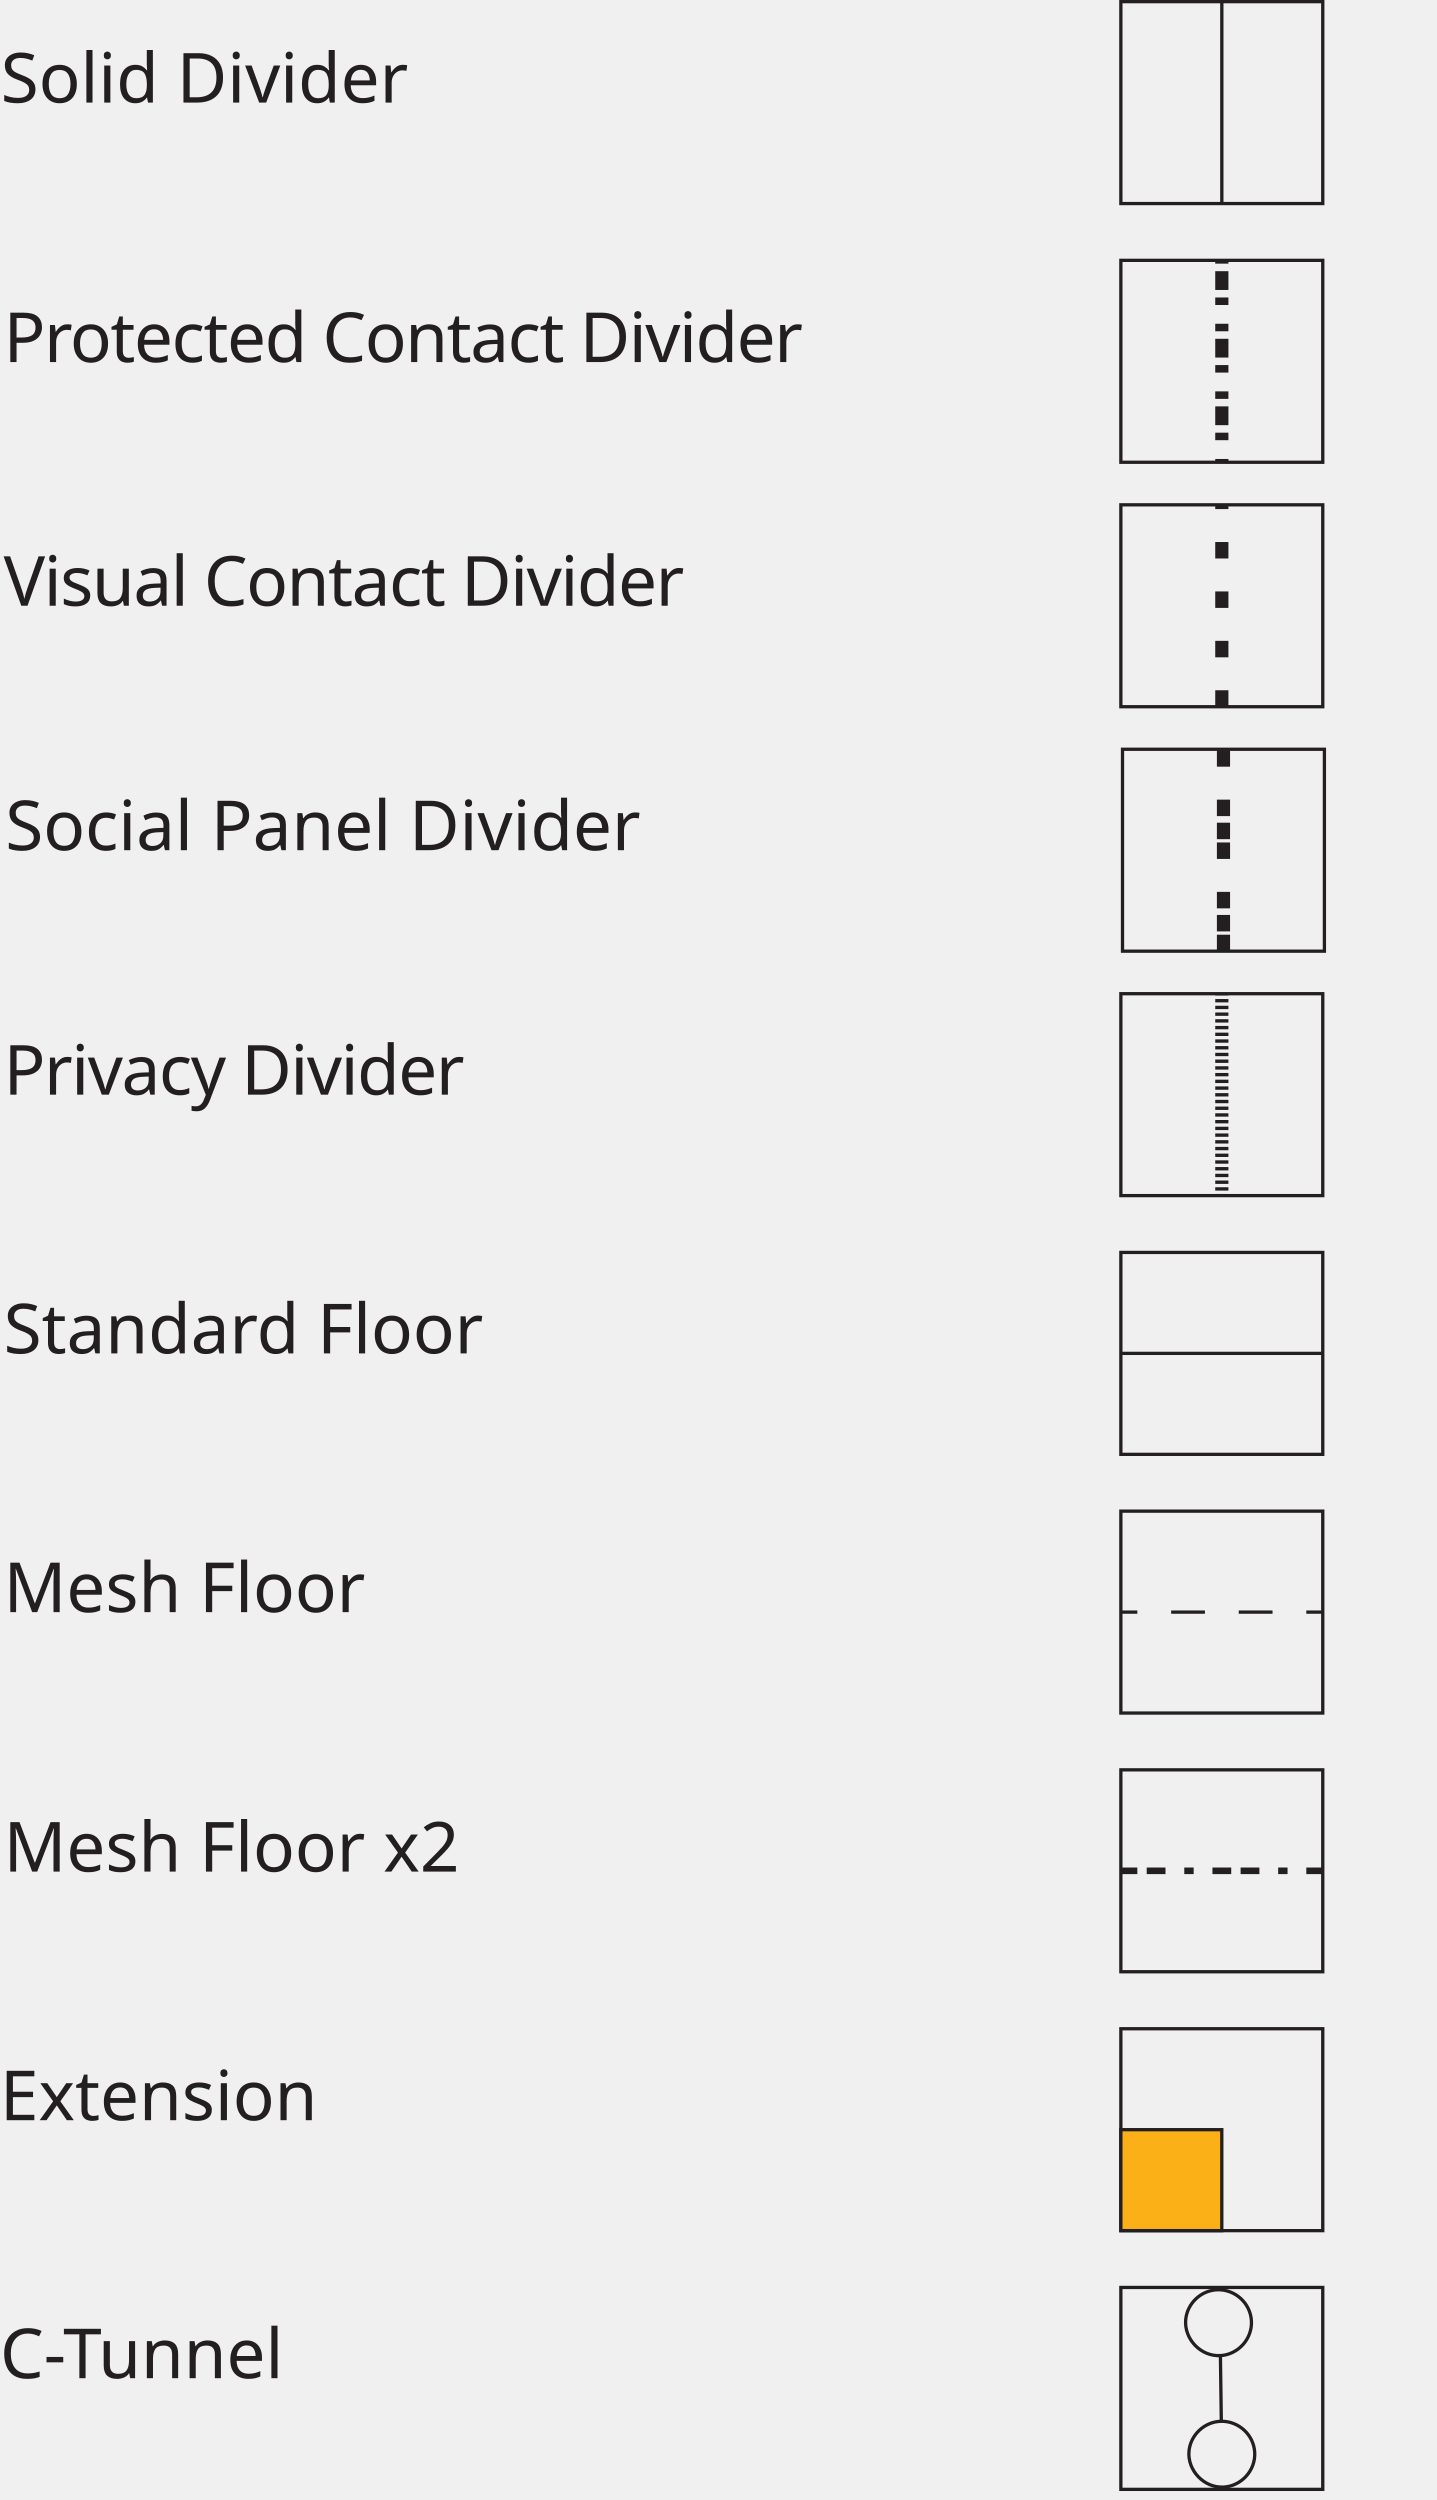
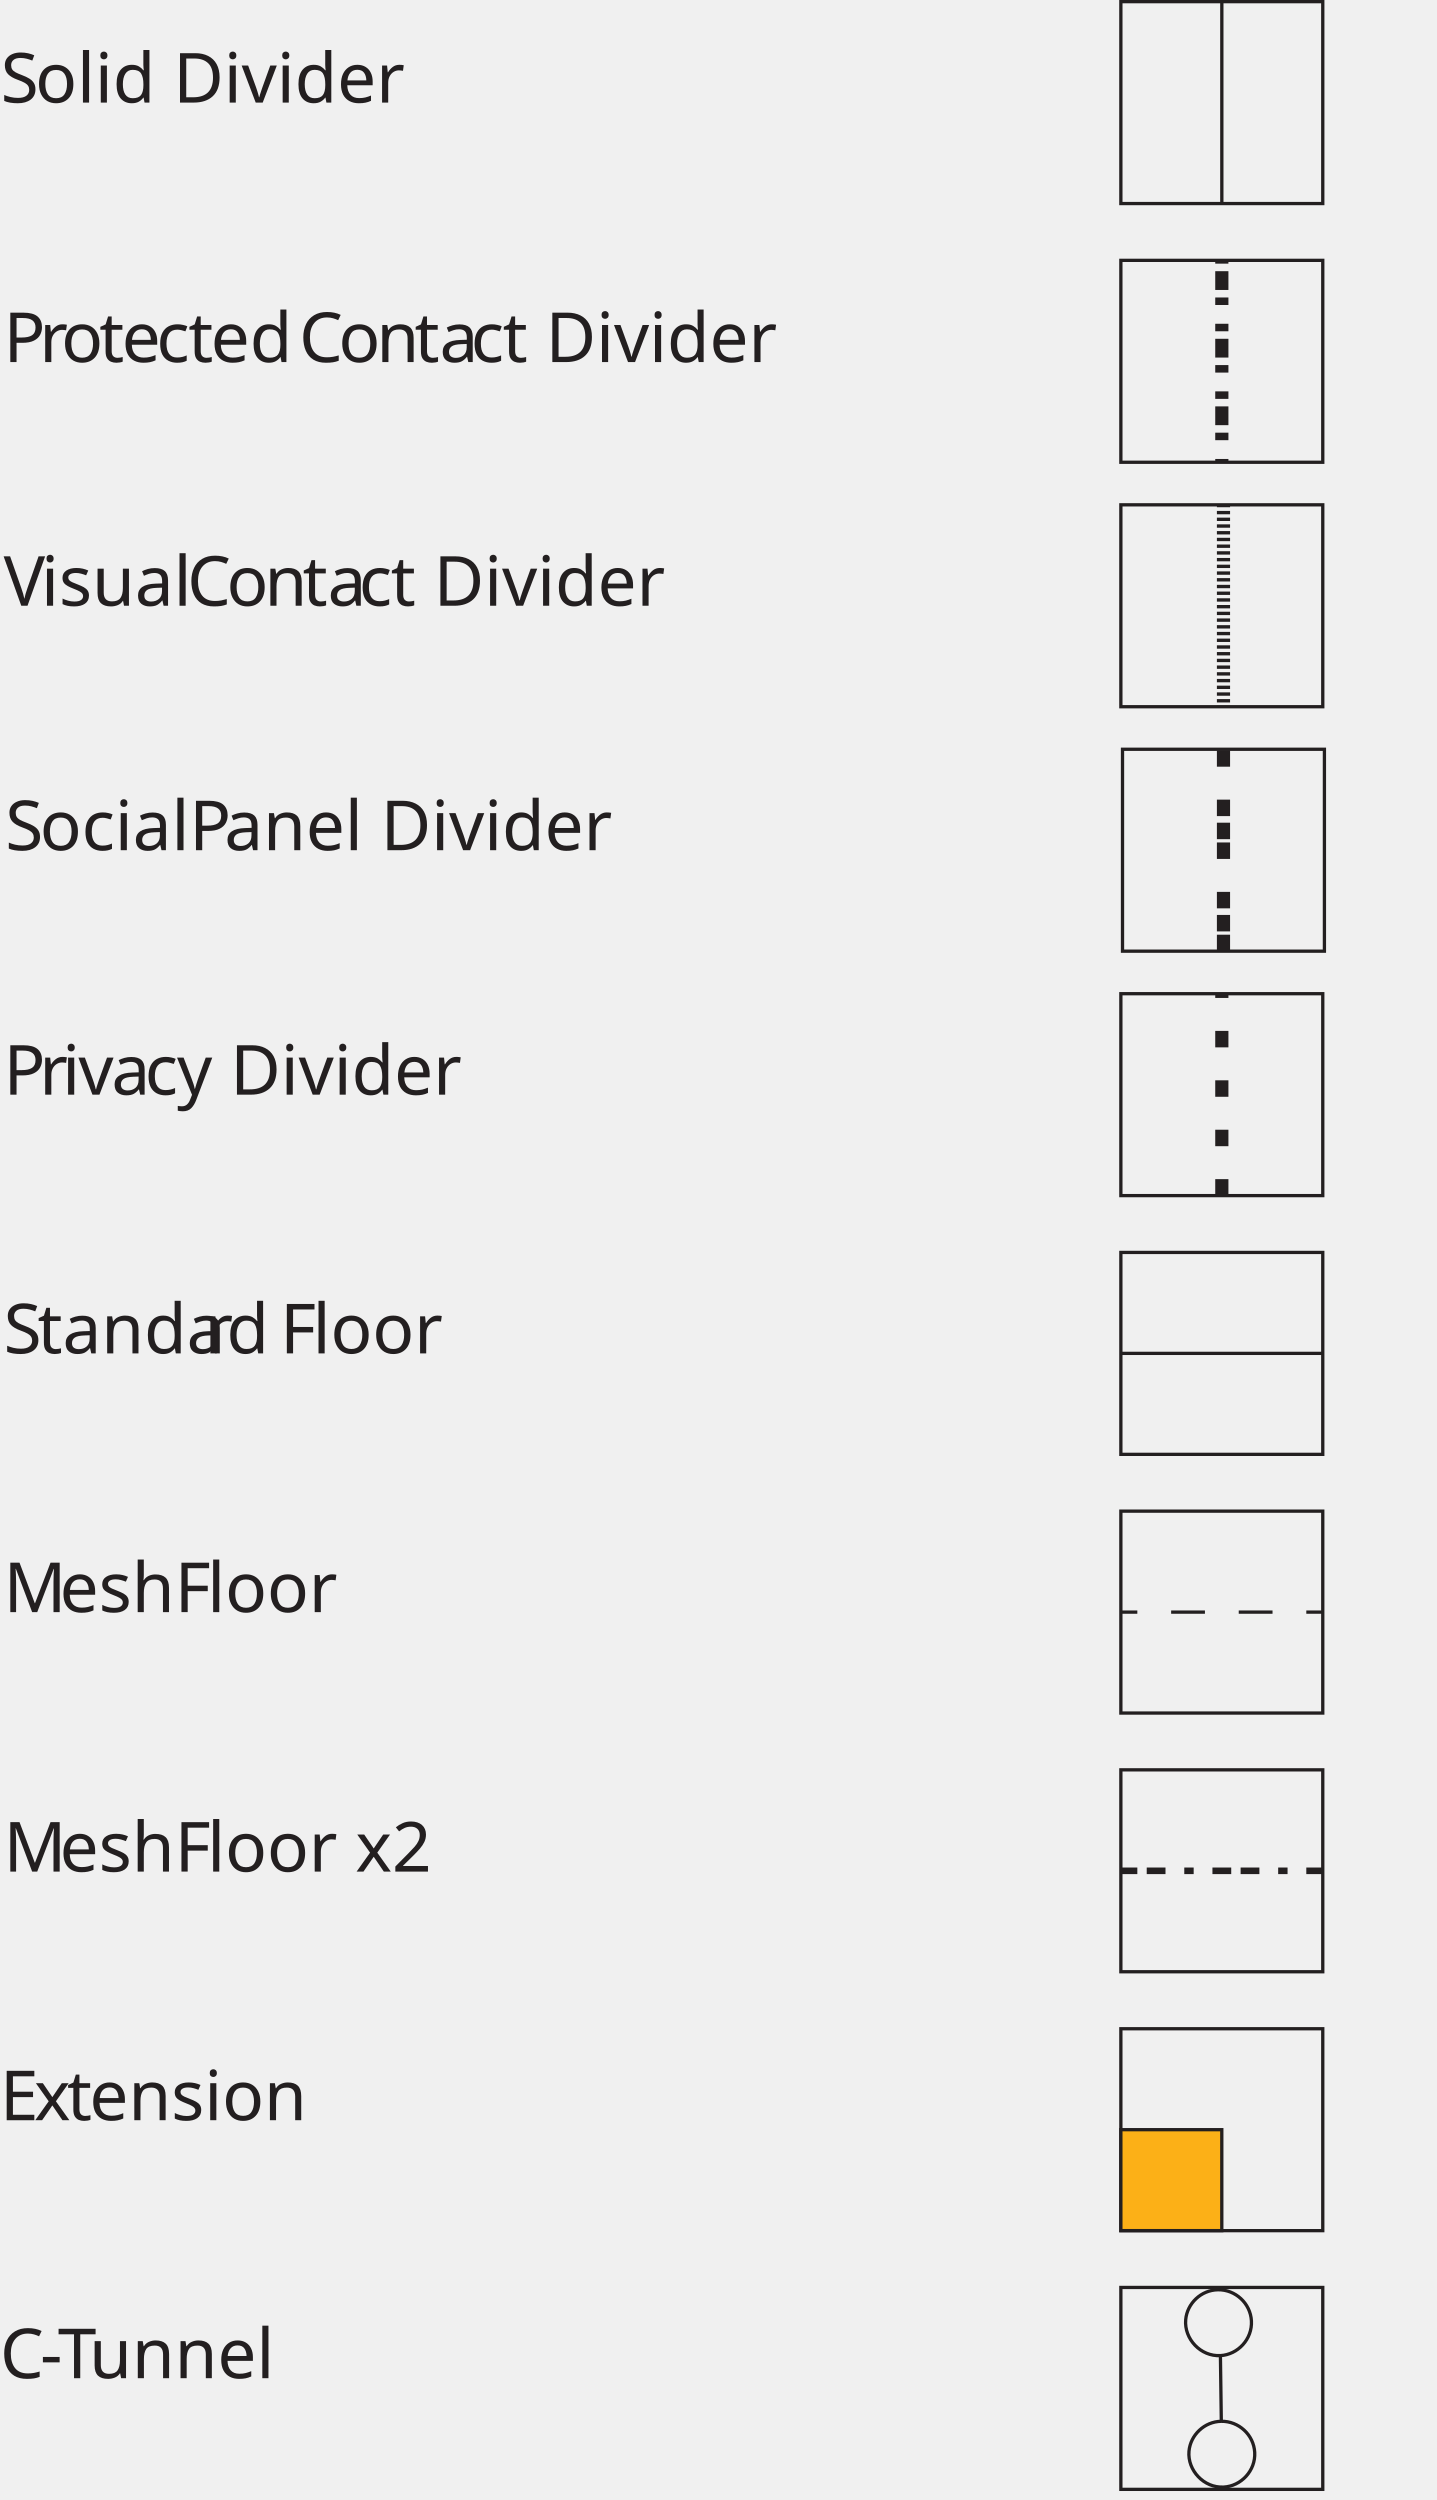
<svg xmlns="http://www.w3.org/2000/svg" id="Layer_1" width="435.94" height="758.88" viewBox="0 0 435.94 758.88">
  <rect x="340.24" y="694.36" width="61.29" height="61.29" style="fill:none; stroke:#231f20; stroke-miterlimit:10;" />
  <rect x="340.24" y="615.83" width="61.29" height="61.29" style="fill:none; stroke:#231f20; stroke-miterlimit:10;" />
  <line x1="340.24" y1="567.89" x2="345.24" y2="567.89" style="fill:none; stroke:#231f20; stroke-miterlimit:10; stroke-width:2px;" />
  <line x1="348.09" y1="567.89" x2="365.19" y2="567.89" style="fill:none; stroke:#231f20; stroke-dasharray:0 0 0 0 5.7 5.7 2.85 5.7; stroke-miterlimit:10; stroke-width:2px;" />
  <line x1="368.04" y1="567.89" x2="393.68" y2="567.89" style="fill:none; stroke:#231f20; stroke-dasharray:0 0 0 0 0 0 5.7 2.85 5.7 5.7 2.85 5.7; stroke-miterlimit:10; stroke-width:2px;" />
  <line x1="396.53" y1="567.89" x2="401.53" y2="567.89" style="fill:none; stroke:#231f20; stroke-miterlimit:10; stroke-width:2px;" />
  <rect x="340.24" y="537.24" width="61.29" height="61.29" style="fill:none; stroke:#231f20; stroke-miterlimit:10;" />
  <line x1="340.24" y1="489.36" x2="345.24" y2="489.36" style="fill:none; stroke:#231f20; stroke-miterlimit:10;" />
  <line x1="355.5" y1="489.36" x2="391.4" y2="489.36" style="fill:none; stroke:#231f20; stroke-dasharray:0 0 10.26 10.26; stroke-miterlimit:10;" />
  <line x1="396.53" y1="489.36" x2="401.53" y2="489.36" style="fill:none; stroke:#231f20; stroke-miterlimit:10;" />
  <rect x="340.24" y="458.71" width="61.29" height="61.29" style="fill:none; stroke:#231f20; stroke-miterlimit:10;" />
  <line x1="340.24" y1="410.82" x2="401.53" y2="410.82" style="fill:#fff; stroke:#231f20; stroke-miterlimit:10;" />
  <rect x="340.24" y="380.18" width="61.29" height="61.29" style="fill:none; stroke:#231f20; stroke-miterlimit:10;" />
-   <line x1="370.89" y1="362.93" x2="370.89" y2="362.43" style="fill:none; stroke:#231f20; stroke-miterlimit:10; stroke-width:4px;" />
-   <line x1="370.89" y1="361.41" x2="370.89" y2="357.83" style="fill:none; stroke:#231f20; stroke-dasharray:0 0 0 0 1.02 1.02 1.02 1.02; stroke-miterlimit:10; stroke-width:4px;" />
-   <line x1="370.89" y1="357.32" x2="370.89" y2="302.66" style="fill:none; stroke:#231f20; stroke-dasharray:0 0 0 0 0 0 1.02 1.02 1.02 1.02 1.02 1.02; stroke-miterlimit:10; stroke-width:4px;" />
-   <line x1="370.89" y1="302.14" x2="370.89" y2="301.64" style="fill:none; stroke:#231f20; stroke-miterlimit:10; stroke-width:4px;" />
+   <line x1="371.39" y1="214.76" x2="371.39" y2="214.26" style="fill:none; stroke:#231f20; stroke-miterlimit:10; stroke-width:4px;" />
+   <line x1="371.39" y1="213.23" x2="371.39" y2="209.66" style="fill:none; stroke:#231f20; stroke-dasharray:0 0 0 0 1.02 1.02 1.02 1.02; stroke-miterlimit:10; stroke-width:4px;" />
+   <line x1="371.39" y1="209.15" x2="371.39" y2="154.48" style="fill:none; stroke:#231f20; stroke-dasharray:0 0 0 0 0 0 1.02 1.02 1.02 1.02 1.02 1.02; stroke-miterlimit:10; stroke-width:4px;" />
+   <line x1="371.39" y1="153.97" x2="371.39" y2="153.47" style="fill:none; stroke:#231f20; stroke-miterlimit:10; stroke-width:4px;" />
  <rect x="340.24" y="301.64" width="61.29" height="61.29" style="fill:none; stroke:#231f20; stroke-miterlimit:10;" />
-   <line x1="370.89" y1="214.53" x2="370.89" y2="153.24" style="fill:#fff; stroke:#231f20; stroke-dasharray:0 0 0 0 0 0 5 10 5 10 5 10; stroke-miterlimit:10; stroke-width:4px;" />
+   <line x1="370.89" y1="362.93" x2="370.89" y2="301.64" style="fill:#fff; stroke:#231f20; stroke-dasharray:0 0 0 0 0 0 5 10 5 10 5 10; stroke-miterlimit:10; stroke-width:4px;" />
  <rect x="340.24" y="153.24" width="61.29" height="61.29" style="fill:none; stroke:#231f20; stroke-miterlimit:10;" />
  <line x1="370.89" y1="140.32" x2="370.89" y2="139.32" style="fill:none; stroke:#231f20; stroke-miterlimit:10; stroke-width:4px;" />
  <line x1="370.89" y1="133.62" x2="370.89" y2="122.22" style="fill:none; stroke:#231f20; stroke-dasharray:0 0 0 0 2.28 2.28 5.7 2.28; stroke-miterlimit:10; stroke-width:4px;" />
  <line x1="370.89" y1="121.08" x2="370.89" y2="81.17" style="fill:none; stroke:#231f20; stroke-dasharray:0 0 0 0 0 0 2.28 5.7 2.28 2.28 5.7 2.28; stroke-miterlimit:10; stroke-width:4px;" />
  <line x1="370.89" y1="80.03" x2="370.89" y2="79.03" style="fill:none; stroke:#231f20; stroke-miterlimit:10; stroke-width:4px;" />
  <rect x="340.24" y="79.03" width="61.29" height="61.29" style="fill:none; stroke:#231f20; stroke-miterlimit:10;" />
  <line x1="370.89" y1="61.79" x2="370.89" y2=".5" style="fill:#fff; stroke:#231f20; stroke-miterlimit:10;" />
  <rect x="340.24" y=".5" width="61.29" height="61.29" style="fill:none; stroke:#231f20; stroke-miterlimit:10;" />
  <text transform="translate(.21 31.14)" style="fill:#231f20; font-family:MyriadPro-Regular, 'Myriad Pro'; font-size:21px;">
-     <tspan x="0" y="0" style="letter-spacing:0em;">Solid Divider</tspan>
+     <tspan x="0" y="0" style="letter-spacing:0em;">S</tspan>
+     <tspan x="10.48" y="0">olid Divider</tspan>
  </text>
  <text transform="translate(1.1 109.91)" style="fill:#231f20; font-family:MyriadPro-Regular, 'Myriad Pro'; font-size:21px;">
-     <tspan x="0" y="0" style="letter-spacing:-.02em;">Protected Contact Divider</tspan>
+     <tspan x="0" y="0" style="letter-spacing:-.02em;">P</tspan>
+     <tspan x="10.84" y="0" style="letter-spacing:0em;">r</tspan>
+     <tspan x="17.49" y="0">o</tspan>
+     <tspan x="29.02" y="0" style="letter-spacing:0em;">t</tspan>
+     <tspan x="35.85" y="0" style="letter-spacing:0em;">e</tspan>
+     <tspan x="46.37" y="0" style="letter-spacing:.01em;">c</tspan>
+     <tspan x="56.05" y="0" style="letter-spacing:0em;">t</tspan>
+     <tspan x="62.87" y="0" style="letter-spacing:0em;">ed</tspan>
+     <tspan x="89.69" y="0" style="letter-spacing:-.01em;">C</tspan>
+     <tspan x="101.64" y="0">o</tspan>
+     <tspan x="113.17" y="0" style="letter-spacing:0em;">n</tspan>
+     <tspan x="124.74" y="0">ta</tspan>
+     <tspan x="141.81" y="0" style="letter-spacing:.01em;">c</tspan>
+     <tspan x="151.49" y="0">t Divider</tspan>
  </text>
  <text transform="translate(1.1 183.88)" style="fill:#231f20; font-family:MyriadPro-Regular, 'Myriad Pro'; font-size:21px;">
-     <tspan x="0" y="0" style="letter-spacing:-.02em;">Visual Contact Divider</tspan>
+     <tspan x="0" y="0" style="letter-spacing:-.02em;">V</tspan>
+     <tspan x="11.38" y="0" style="letter-spacing:0em;">isual</tspan>
+     <tspan x="55.71" y="0" style="letter-spacing:-.01em;">C</tspan>
+     <tspan x="67.66" y="0" style="letter-spacing:0em;">o</tspan>
+     <tspan x="79.19" y="0" style="letter-spacing:0em;">n</tspan>
+     <tspan x="90.76" y="0">ta</tspan>
+     <tspan x="107.83" y="0" style="letter-spacing:.01em;">c</tspan>
+     <tspan x="117.51" y="0">t Divider</tspan>
  </text>
  <text transform="translate(1.1 332.29)" style="fill:#231f20; font-family:MyriadPro-Regular, 'Myriad Pro'; font-size:21px;">
-     <tspan x="0" y="0" style="letter-spacing:-.02em;">Privacy Divider</tspan>
+     <tspan x="0" y="0" style="letter-spacing:-.02em;">P</tspan>
+     <tspan x="10.84" y="0" style="letter-spacing:0em;">r</tspan>
+     <tspan x="17.79" y="0" style="letter-spacing:0em;">i</tspan>
+     <tspan x="22.7" y="0" style="letter-spacing:0em;">v</tspan>
+     <tspan x="32.72" y="0" style="letter-spacing:0em;">a</tspan>
+     <tspan x="42.84" y="0" style="letter-spacing:.02em;">c</tspan>
+     <tspan x="52.63" y="0">y Divider</tspan>
  </text>
  <text transform="translate(1.1 410.82)" style="fill:#231f20; font-family:MyriadPro-Regular, 'Myriad Pro'; font-size:21px;">
-     <tspan x="0" y="0" style="letter-spacing:0em;">Standard Floor</tspan>
+     <tspan x="0" y="0" style="letter-spacing:0em;">S</tspan>
+     <tspan x="10.29" y="0" style="letter-spacing:0em;">tanda</tspan>
+     <tspan x="60.98" y="0" style="letter-spacing:0em;">r</tspan>
+     <tspan x="67.64" y="0">d</tspan>
+     <tspan x="83.94" y="0" style="letter-spacing:-.02em;">F</tspan>
+     <tspan x="93.81" y="0">loor</tspan>
  </text>
  <text transform="translate(1.1 489.36)" style="fill:#231f20; font-family:MyriadPro-Regular, 'Myriad Pro'; font-size:21px;">
-     <tspan x="0" y="0" style="letter-spacing:0em;">Mesh Floor</tspan>
+     <tspan x="0" y="0" style="letter-spacing:0em;">M</tspan>
+     <tspan x="17.01" y="0" style="letter-spacing:0em;">esh</tspan>
+     <tspan x="51.95" y="0" style="letter-spacing:-.02em;">F</tspan>
+     <tspan x="61.82" y="0" style="letter-spacing:0em;">loor</tspan>
  </text>
  <text transform="translate(1.1 568.12)" style="fill:#231f20; font-family:MyriadPro-Regular, 'Myriad Pro'; font-size:21px;">
-     <tspan x="0" y="0" style="letter-spacing:0em;">Mesh Floor x2</tspan>
+     <tspan x="0" y="0" style="letter-spacing:0em;">M</tspan>
+     <tspan x="17.01" y="0" style="letter-spacing:0em;">esh</tspan>
+     <tspan x="51.95" y="0" style="letter-spacing:-.02em;">F</tspan>
+     <tspan x="61.82" y="0" style="letter-spacing:0em;">loor x2</tspan>
  </text>
  <text transform="translate(0 643.6)" style="fill:#231f20; font-family:MyriadPro-Regular, 'Myriad Pro'; font-size:21px;">
-     <tspan x="0" y="0">Extension</tspan>
+     <tspan x="0" y="0">E</tspan>
+     <tspan x="10.33" y="0" style="letter-spacing:.01em;">x</tspan>
+     <tspan x="20.33" y="0" style="letter-spacing:0em;">t</tspan>
+     <tspan x="27.15" y="0">ension</tspan>
  </text>
  <text transform="translate(0 721.91)" style="fill:#231f20; font-family:MyriadPro-Regular, 'Myriad Pro'; font-size:21px;">
-     <tspan x="0" y="0">C-Tunnel</tspan>
+     <tspan x="0" y="0">C</tspan>
+     <tspan x="12.18" y="0" style="letter-spacing:-.05em;">-</tspan>
+     <tspan x="17.58" y="0" style="letter-spacing:-.04em;">T</tspan>
+     <tspan x="27.07" y="0">unnel</tspan>
  </text>
  <path d="M360.92,744.07c.43-4.88,4.65-9,9.81-9.08,5.28-.08,9.85,4.1,10.14,9.44.31,5.55-4.13,10.24-9.42,10.53-5.97.33-11.04-5.05-10.53-10.89Z" style="fill:none; stroke:#231f20; stroke-miterlimit:10;" />
  <path d="M359.92,704.14c.43-4.89,4.65-9.01,9.81-9.08,5.28-.08,9.85,4.11,10.14,9.45.31,5.56-4.13,10.25-9.42,10.54-5.97.33-11.04-5.05-10.53-10.9Z" style="fill:none; stroke:#231f20; stroke-miterlimit:10;" />
  <line x1="370.73" y1="734.99" x2="370.46" y2="715.04" style="fill:#fff; stroke:#231f20; stroke-miterlimit:10;" />
  <rect x="340.24" y="646.47" width="30.64" height="30.64" style="fill:#fcb017; stroke:#231f20; stroke-miterlimit:10;" />
  <line x1="371.39" y1="288.73" x2="371.39" y2="227.44" style="fill:#fff; stroke:#231f20; stroke-dasharray:0 0 0 0 0 0 5 1 5 2 5 10; stroke-miterlimit:10; stroke-width:4px;" />
  <rect x="340.74" y="227.44" width="61.29" height="61.29" style="fill:none; stroke:#231f20; stroke-miterlimit:10;" />
  <text transform="translate(1.6 258.08)" style="fill:#231f20; font-family:MyriadPro-Regular, 'Myriad Pro'; font-size:21px;">
-     <tspan x="0" y="0" style="letter-spacing:0em;">Social Panel Divider</tspan>
+     <tspan x="0" y="0" style="letter-spacing:0em;">S</tspan>
+     <tspan x="10.48" y="0">ocial</tspan>
+     <tspan x="55.86" y="0" style="letter-spacing:-.03em;">P</tspan>
+     <tspan x="66.49" y="0">anel Divider</tspan>
  </text>
</svg>
